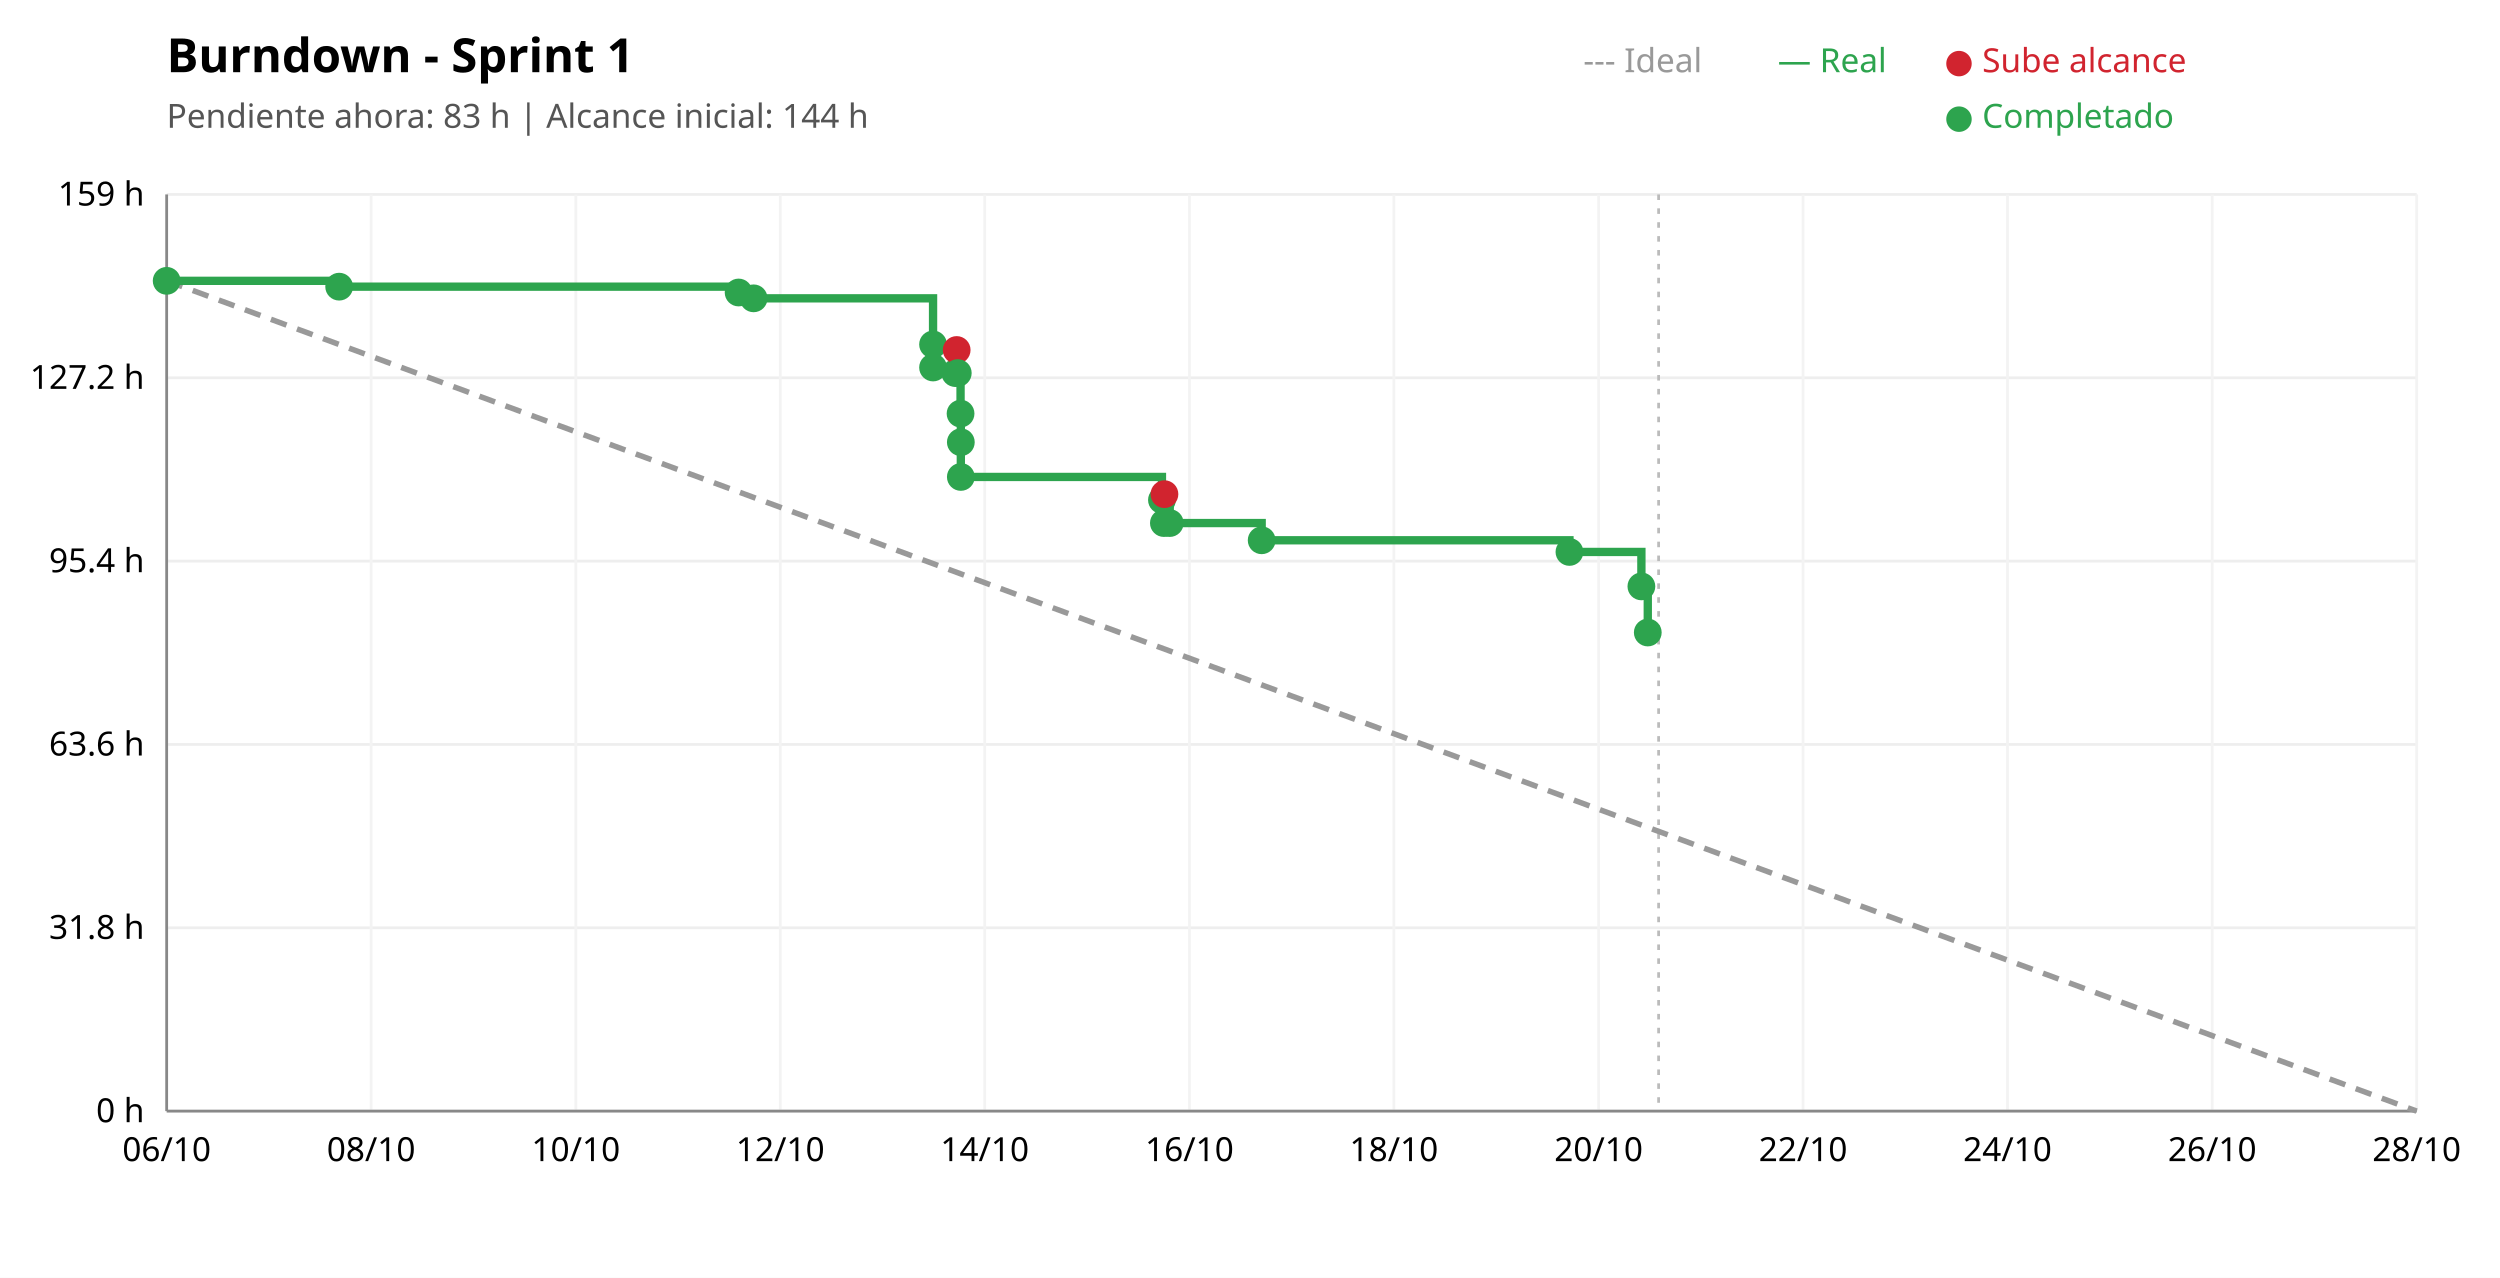
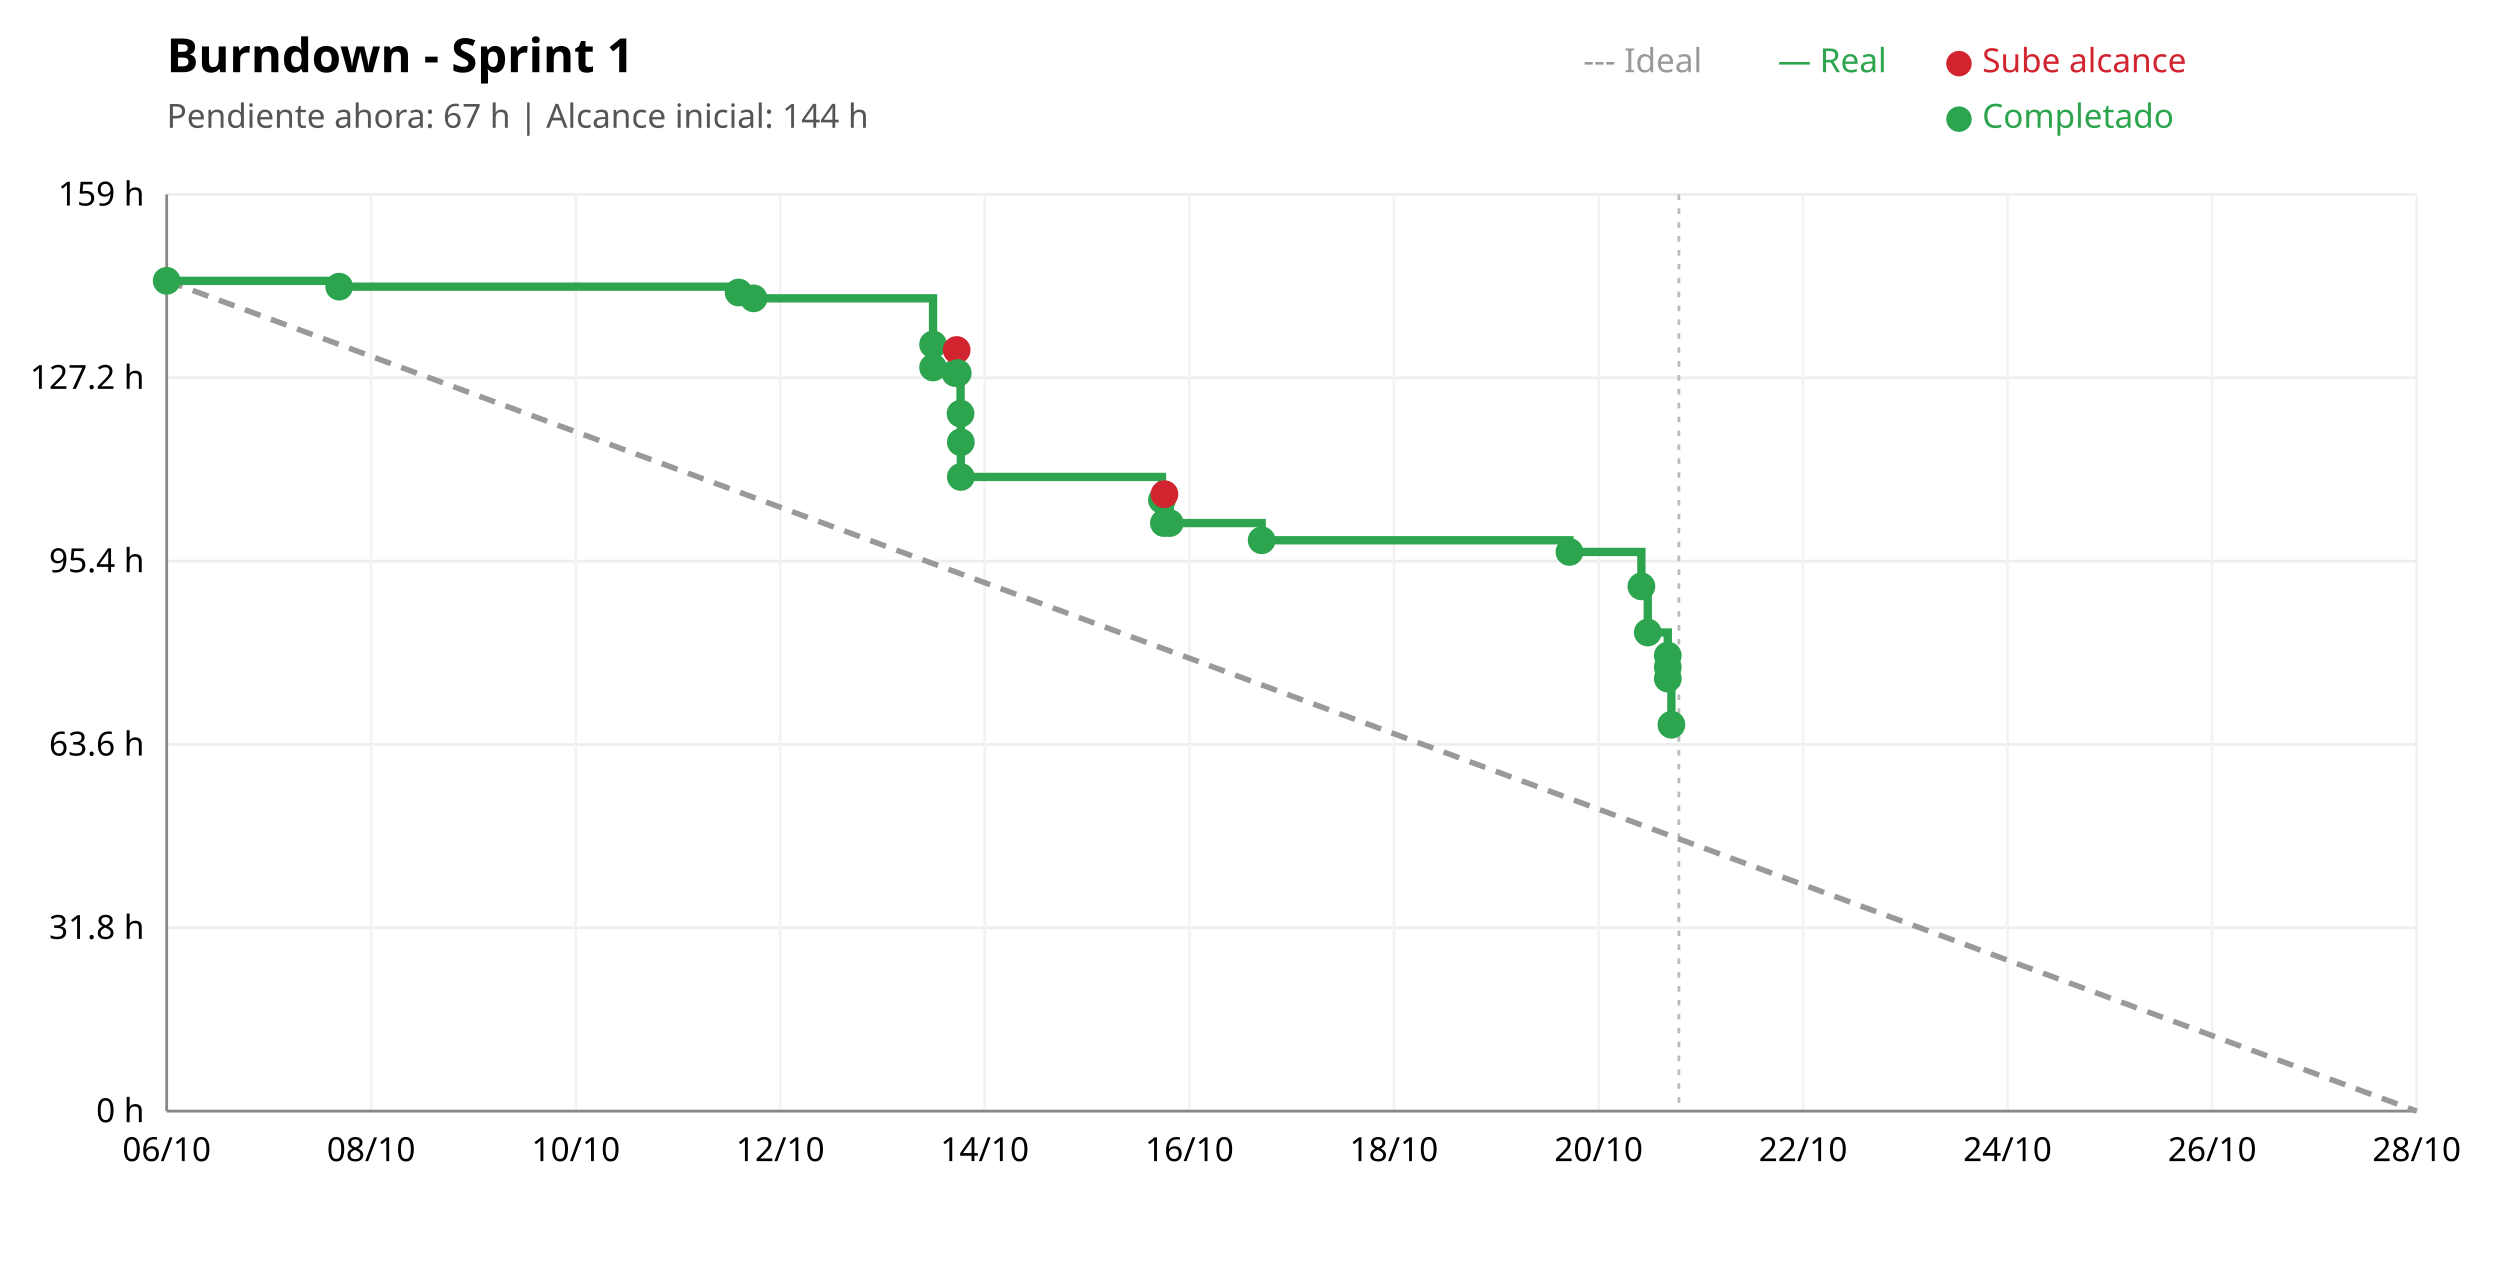
<svg xmlns="http://www.w3.org/2000/svg" width="900" height="460" font-family="sans-serif" font-size="12">
  <rect width="100%" height="100%" fill="white" />
  <text x="60" y="26" font-size="17" font-weight="bold">Burndown - Sprint 1</text>
-   <text x="60" y="46" fill="#555">Pendiente ahora: 83 h  |  Alcance inicial: 144 h</text>
+   <text x="60" y="46" fill="#555">Pendiente ahora: 67 h  |  Alcance inicial: 144 h</text>
  <line x1="60" y1="400.0" x2="870" y2="400.0" stroke="#eee" />
  <text x="52" y="404.0" text-anchor="end">0 h</text>
  <line x1="60" y1="334.0" x2="870" y2="334.0" stroke="#eee" />
  <text x="52" y="338.0" text-anchor="end">31.8 h</text>
  <line x1="60" y1="268.0" x2="870" y2="268.0" stroke="#eee" />
  <text x="52" y="272.0" text-anchor="end">63.6 h</text>
  <line x1="60" y1="202.0" x2="870" y2="202.0" stroke="#eee" />
  <text x="52" y="206.0" text-anchor="end">95.4 h</text>
  <line x1="60" y1="136.0" x2="870" y2="136.0" stroke="#eee" />
  <text x="52" y="140.0" text-anchor="end">127.2 h</text>
  <line x1="60" y1="70.0" x2="870" y2="70.0" stroke="#eee" />
  <text x="52" y="74.0" text-anchor="end">159 h</text>
  <line x1="60.0" y1="70" x2="60.0" y2="400" stroke="#f3f3f3" />
  <text x="60.0" y="418" text-anchor="middle">06/10</text>
  <line x1="133.6" y1="70" x2="133.6" y2="400" stroke="#f3f3f3" />
  <text x="133.6" y="418" text-anchor="middle">08/10</text>
  <line x1="207.3" y1="70" x2="207.3" y2="400" stroke="#f3f3f3" />
  <text x="207.3" y="418" text-anchor="middle">10/10</text>
  <line x1="280.9" y1="70" x2="280.9" y2="400" stroke="#f3f3f3" />
  <text x="280.9" y="418" text-anchor="middle">12/10</text>
  <line x1="354.5" y1="70" x2="354.5" y2="400" stroke="#f3f3f3" />
  <text x="354.5" y="418" text-anchor="middle">14/10</text>
  <line x1="428.2" y1="70" x2="428.2" y2="400" stroke="#f3f3f3" />
  <text x="428.2" y="418" text-anchor="middle">16/10</text>
  <line x1="501.8" y1="70" x2="501.8" y2="400" stroke="#f3f3f3" />
  <text x="501.8" y="418" text-anchor="middle">18/10</text>
  <line x1="575.5" y1="70" x2="575.5" y2="400" stroke="#f3f3f3" />
  <text x="575.5" y="418" text-anchor="middle">20/10</text>
  <line x1="649.1" y1="70" x2="649.1" y2="400" stroke="#f3f3f3" />
  <text x="649.1" y="418" text-anchor="middle">22/10</text>
  <line x1="722.7" y1="70" x2="722.7" y2="400" stroke="#f3f3f3" />
  <text x="722.7" y="418" text-anchor="middle">24/10</text>
  <line x1="796.4" y1="70" x2="796.4" y2="400" stroke="#f3f3f3" />
  <text x="796.4" y="418" text-anchor="middle">26/10</text>
  <line x1="870.0" y1="70" x2="870.0" y2="400" stroke="#f3f3f3" />
  <text x="870.0" y="418" text-anchor="middle">28/10</text>
  <line x1="60" y1="400" x2="870" y2="400" stroke="#888" />
  <line x1="60" y1="70" x2="60" y2="400" stroke="#888" />
-   <line x1="597.1" y1="70" x2="597.1" y2="400" stroke="#bbb" stroke-dasharray="2 3" />
+   <line x1="604.4" y1="70" x2="604.4" y2="400" stroke="#bbb" stroke-dasharray="2 3" />
  <polyline points="60.0,101.1 870.0,400.0" fill="none" stroke="#999" stroke-dasharray="6 4" stroke-width="2" />
-   <polyline points="60.0,101.1 122.1,101.1 122.1,103.2 265.9,103.2 265.9,105.3 271.3,105.3 271.3,107.4 335.9,107.4 335.9,124.0 335.9,124.0 335.9,132.3 343.9,132.3 343.9,134.3 344.4,134.3 344.4,126.0 344.8,126.0 344.8,134.3 345.8,134.3 345.8,148.9 345.9,148.9 345.9,159.2 345.9,159.2 345.9,171.7 418.3,171.7 418.3,180.0 419.0,180.0 419.0,188.3 419.2,188.3 419.2,177.9 421.1,177.9 421.1,188.3 454.2,188.3 454.2,194.5 565.0,194.5 565.0,198.7 590.9,198.7 590.9,211.1 593.2,211.1 593.2,227.7 597.1,227.7" fill="none" stroke="#2da44e" stroke-width="3" />
+   <polyline points="60.0,101.1 122.1,101.1 122.1,103.2 265.9,103.2 265.9,105.3 271.3,105.3 271.3,107.4 335.9,107.4 335.9,124.0 335.9,124.0 335.9,132.3 343.9,132.3 343.9,134.3 344.4,134.3 344.4,126.0 344.8,126.0 344.8,134.3 345.8,134.3 345.8,148.9 345.9,148.9 345.9,159.2 345.9,159.2 345.9,171.7 418.3,171.7 418.3,180.0 419.0,180.0 419.0,188.3 419.2,188.3 419.2,177.9 421.1,177.9 421.1,188.3 454.2,188.3 454.2,194.5 565.0,194.5 565.0,198.7 590.9,198.7 590.9,211.1 593.2,211.1 593.2,227.7 600.4,227.7 600.4,236.0 600.4,236.0 600.4,240.2 600.4,240.2 600.4,244.3 601.7,244.3 601.7,260.9 604.4,260.9" fill="none" stroke="#2da44e" stroke-width="3" />
  <circle cx="122.1" cy="103.2" r="5" fill="#2da44e" />
  <circle cx="265.9" cy="105.3" r="5" fill="#2da44e" />
  <circle cx="271.3" cy="107.4" r="5" fill="#2da44e" />
  <circle cx="335.9" cy="124.0" r="5" fill="#2da44e" />
  <circle cx="335.9" cy="132.3" r="5" fill="#2da44e" />
  <circle cx="343.9" cy="134.3" r="5" fill="#2da44e" />
  <circle cx="344.4" cy="126.0" r="5" fill="#d1242f" />
  <circle cx="344.8" cy="134.3" r="5" fill="#2da44e" />
  <circle cx="345.8" cy="148.9" r="5" fill="#2da44e" />
  <circle cx="345.9" cy="159.2" r="5" fill="#2da44e" />
  <circle cx="345.9" cy="171.7" r="5" fill="#2da44e" />
  <circle cx="418.3" cy="180.0" r="5" fill="#2da44e" />
  <circle cx="419.0" cy="188.3" r="5" fill="#2da44e" />
  <circle cx="419.2" cy="177.9" r="5" fill="#d1242f" />
  <circle cx="421.1" cy="188.3" r="5" fill="#2da44e" />
  <circle cx="454.2" cy="194.5" r="5" fill="#2da44e" />
  <circle cx="565.0" cy="198.7" r="5" fill="#2da44e" />
  <circle cx="590.9" cy="211.1" r="5" fill="#2da44e" />
  <circle cx="593.2" cy="227.7" r="5" fill="#2da44e" />
+   <circle cx="600.4" cy="236.0" r="5" fill="#2da44e" />
+   <circle cx="600.4" cy="240.2" r="5" fill="#2da44e" />
+   <circle cx="600.4" cy="244.3" r="5" fill="#2da44e" />
+   <circle cx="601.7" cy="260.9" r="5" fill="#2da44e" />
  <circle cx="60.0" cy="101.1" r="5" fill="#2da44e" />
  <text x="570" y="26" fill="#999">--- Ideal</text>
  <text x="640" y="26" fill="#2da44e">— Real</text>
  <text x="700" y="26" fill="#d1242f">● Sube alcance</text>
  <text x="700" y="46" fill="#2da44e">● Completado</text>
</svg>
